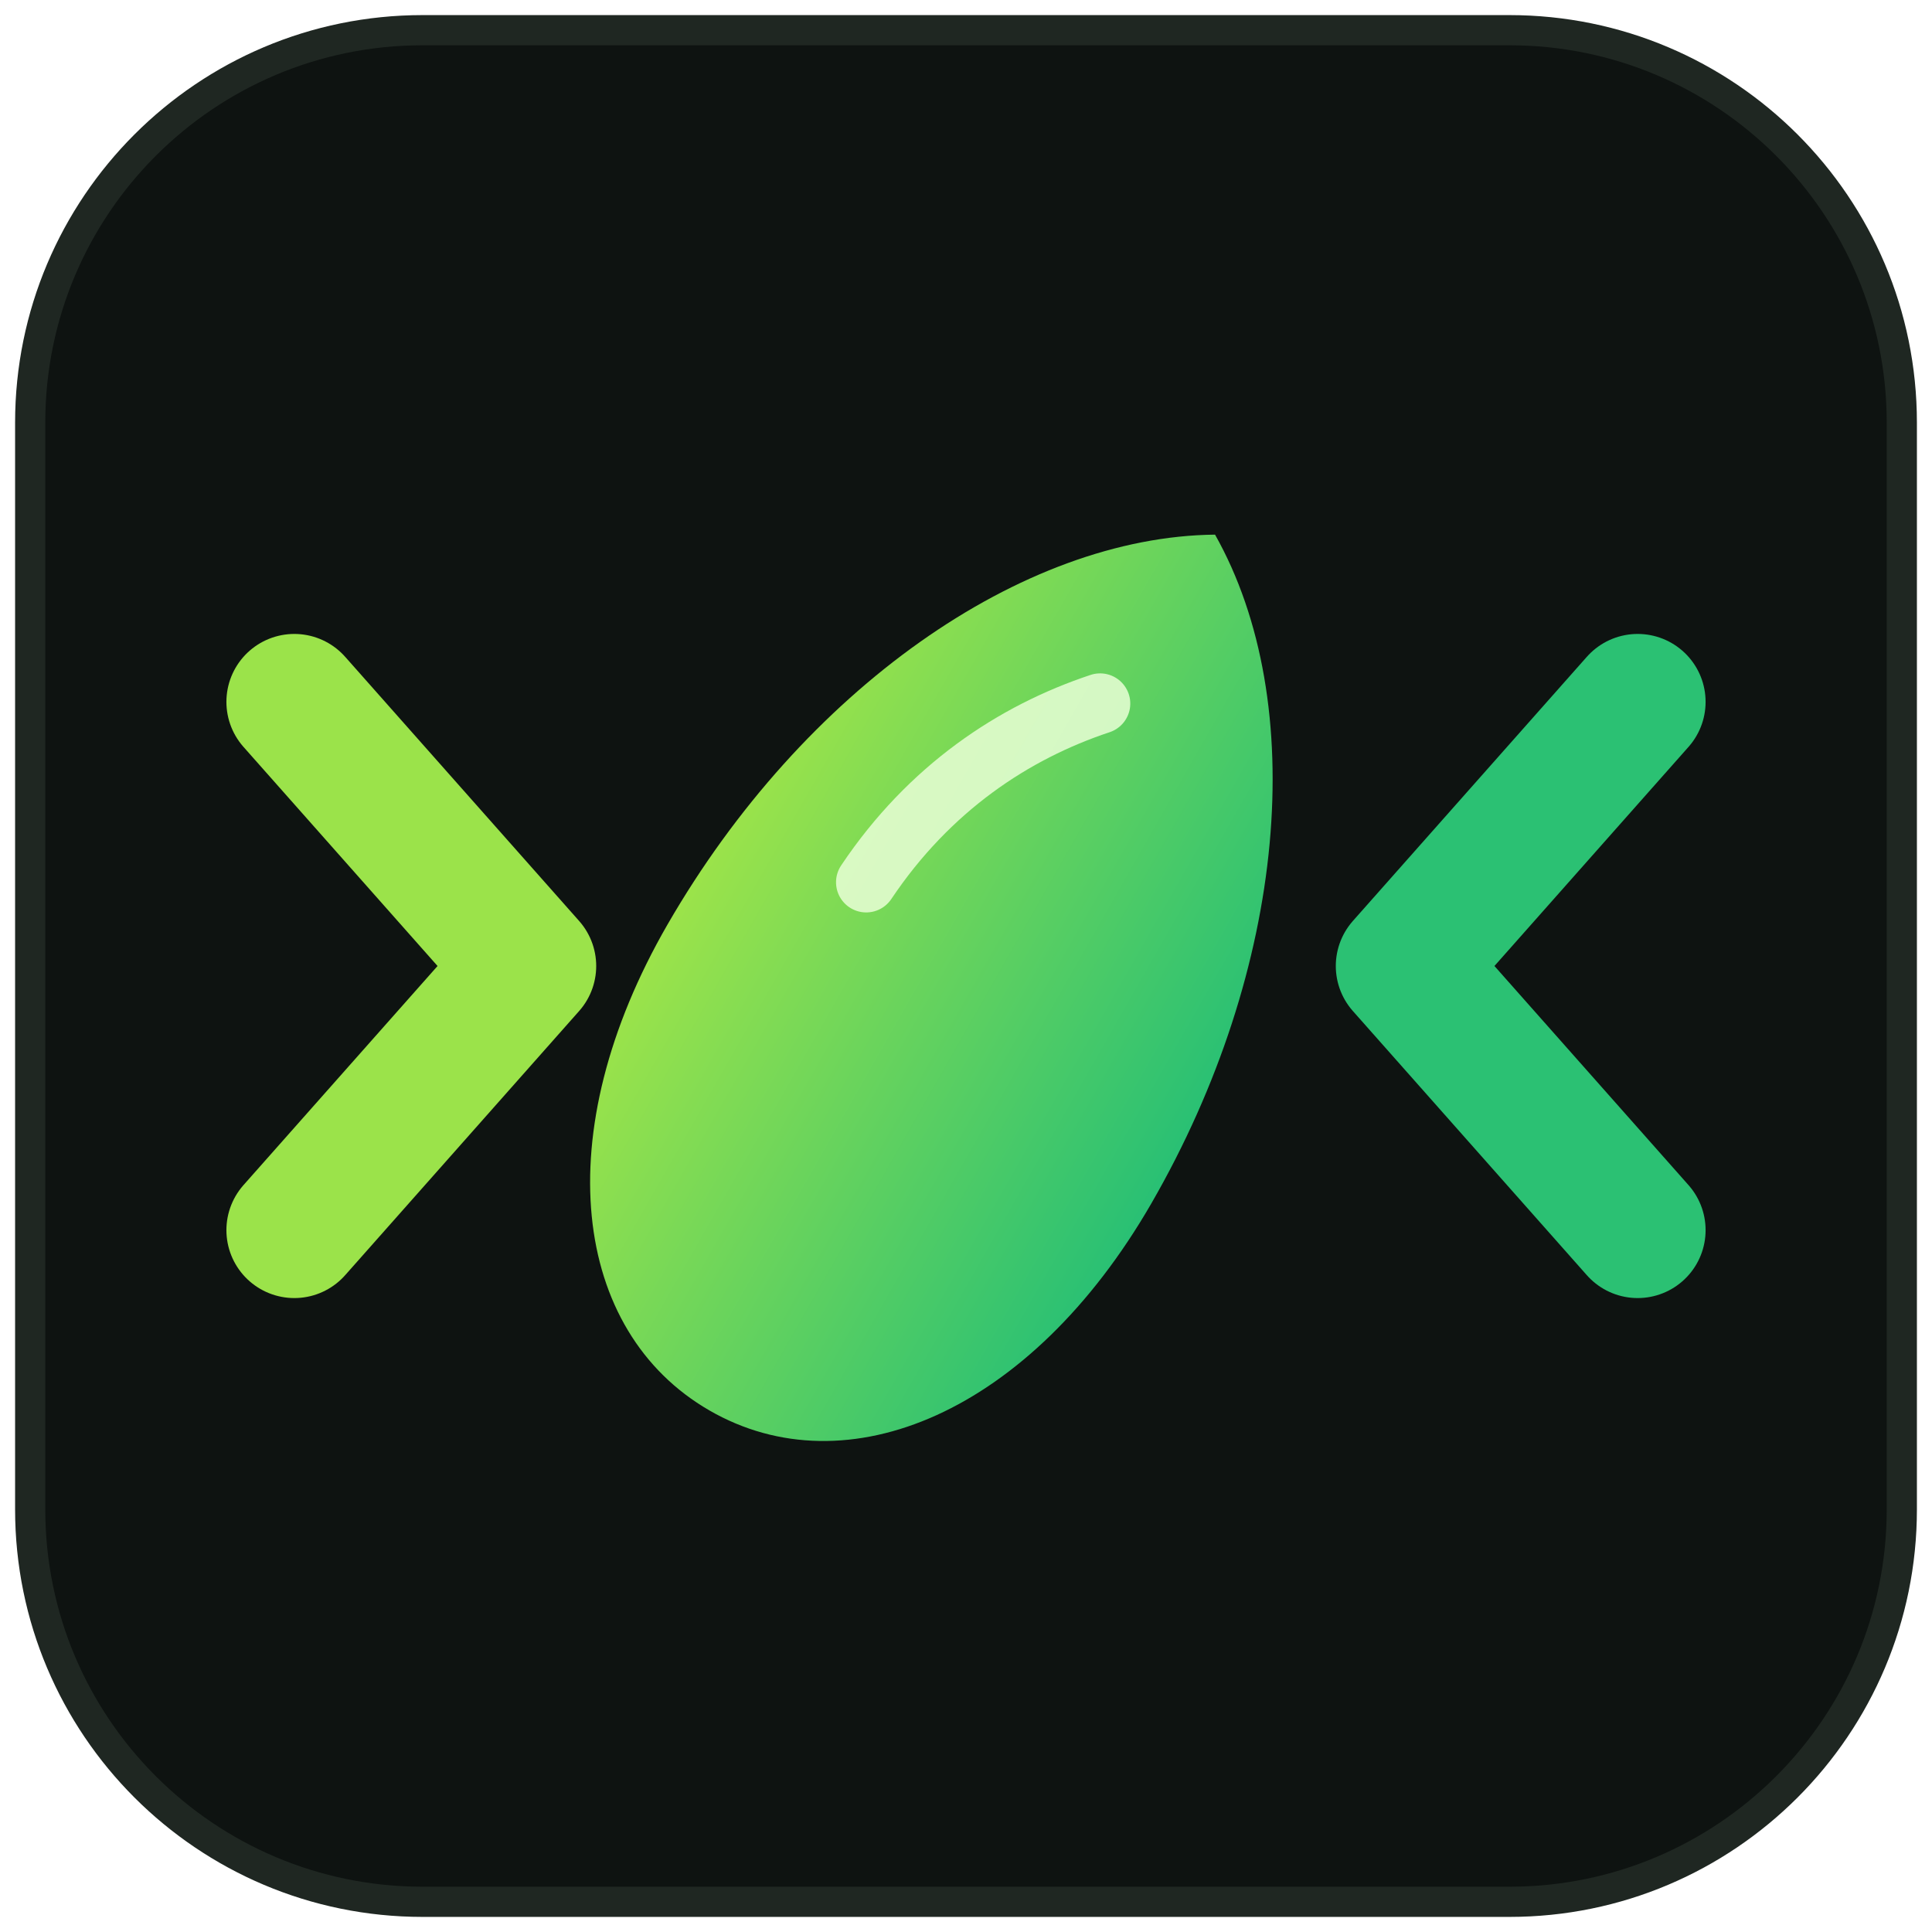
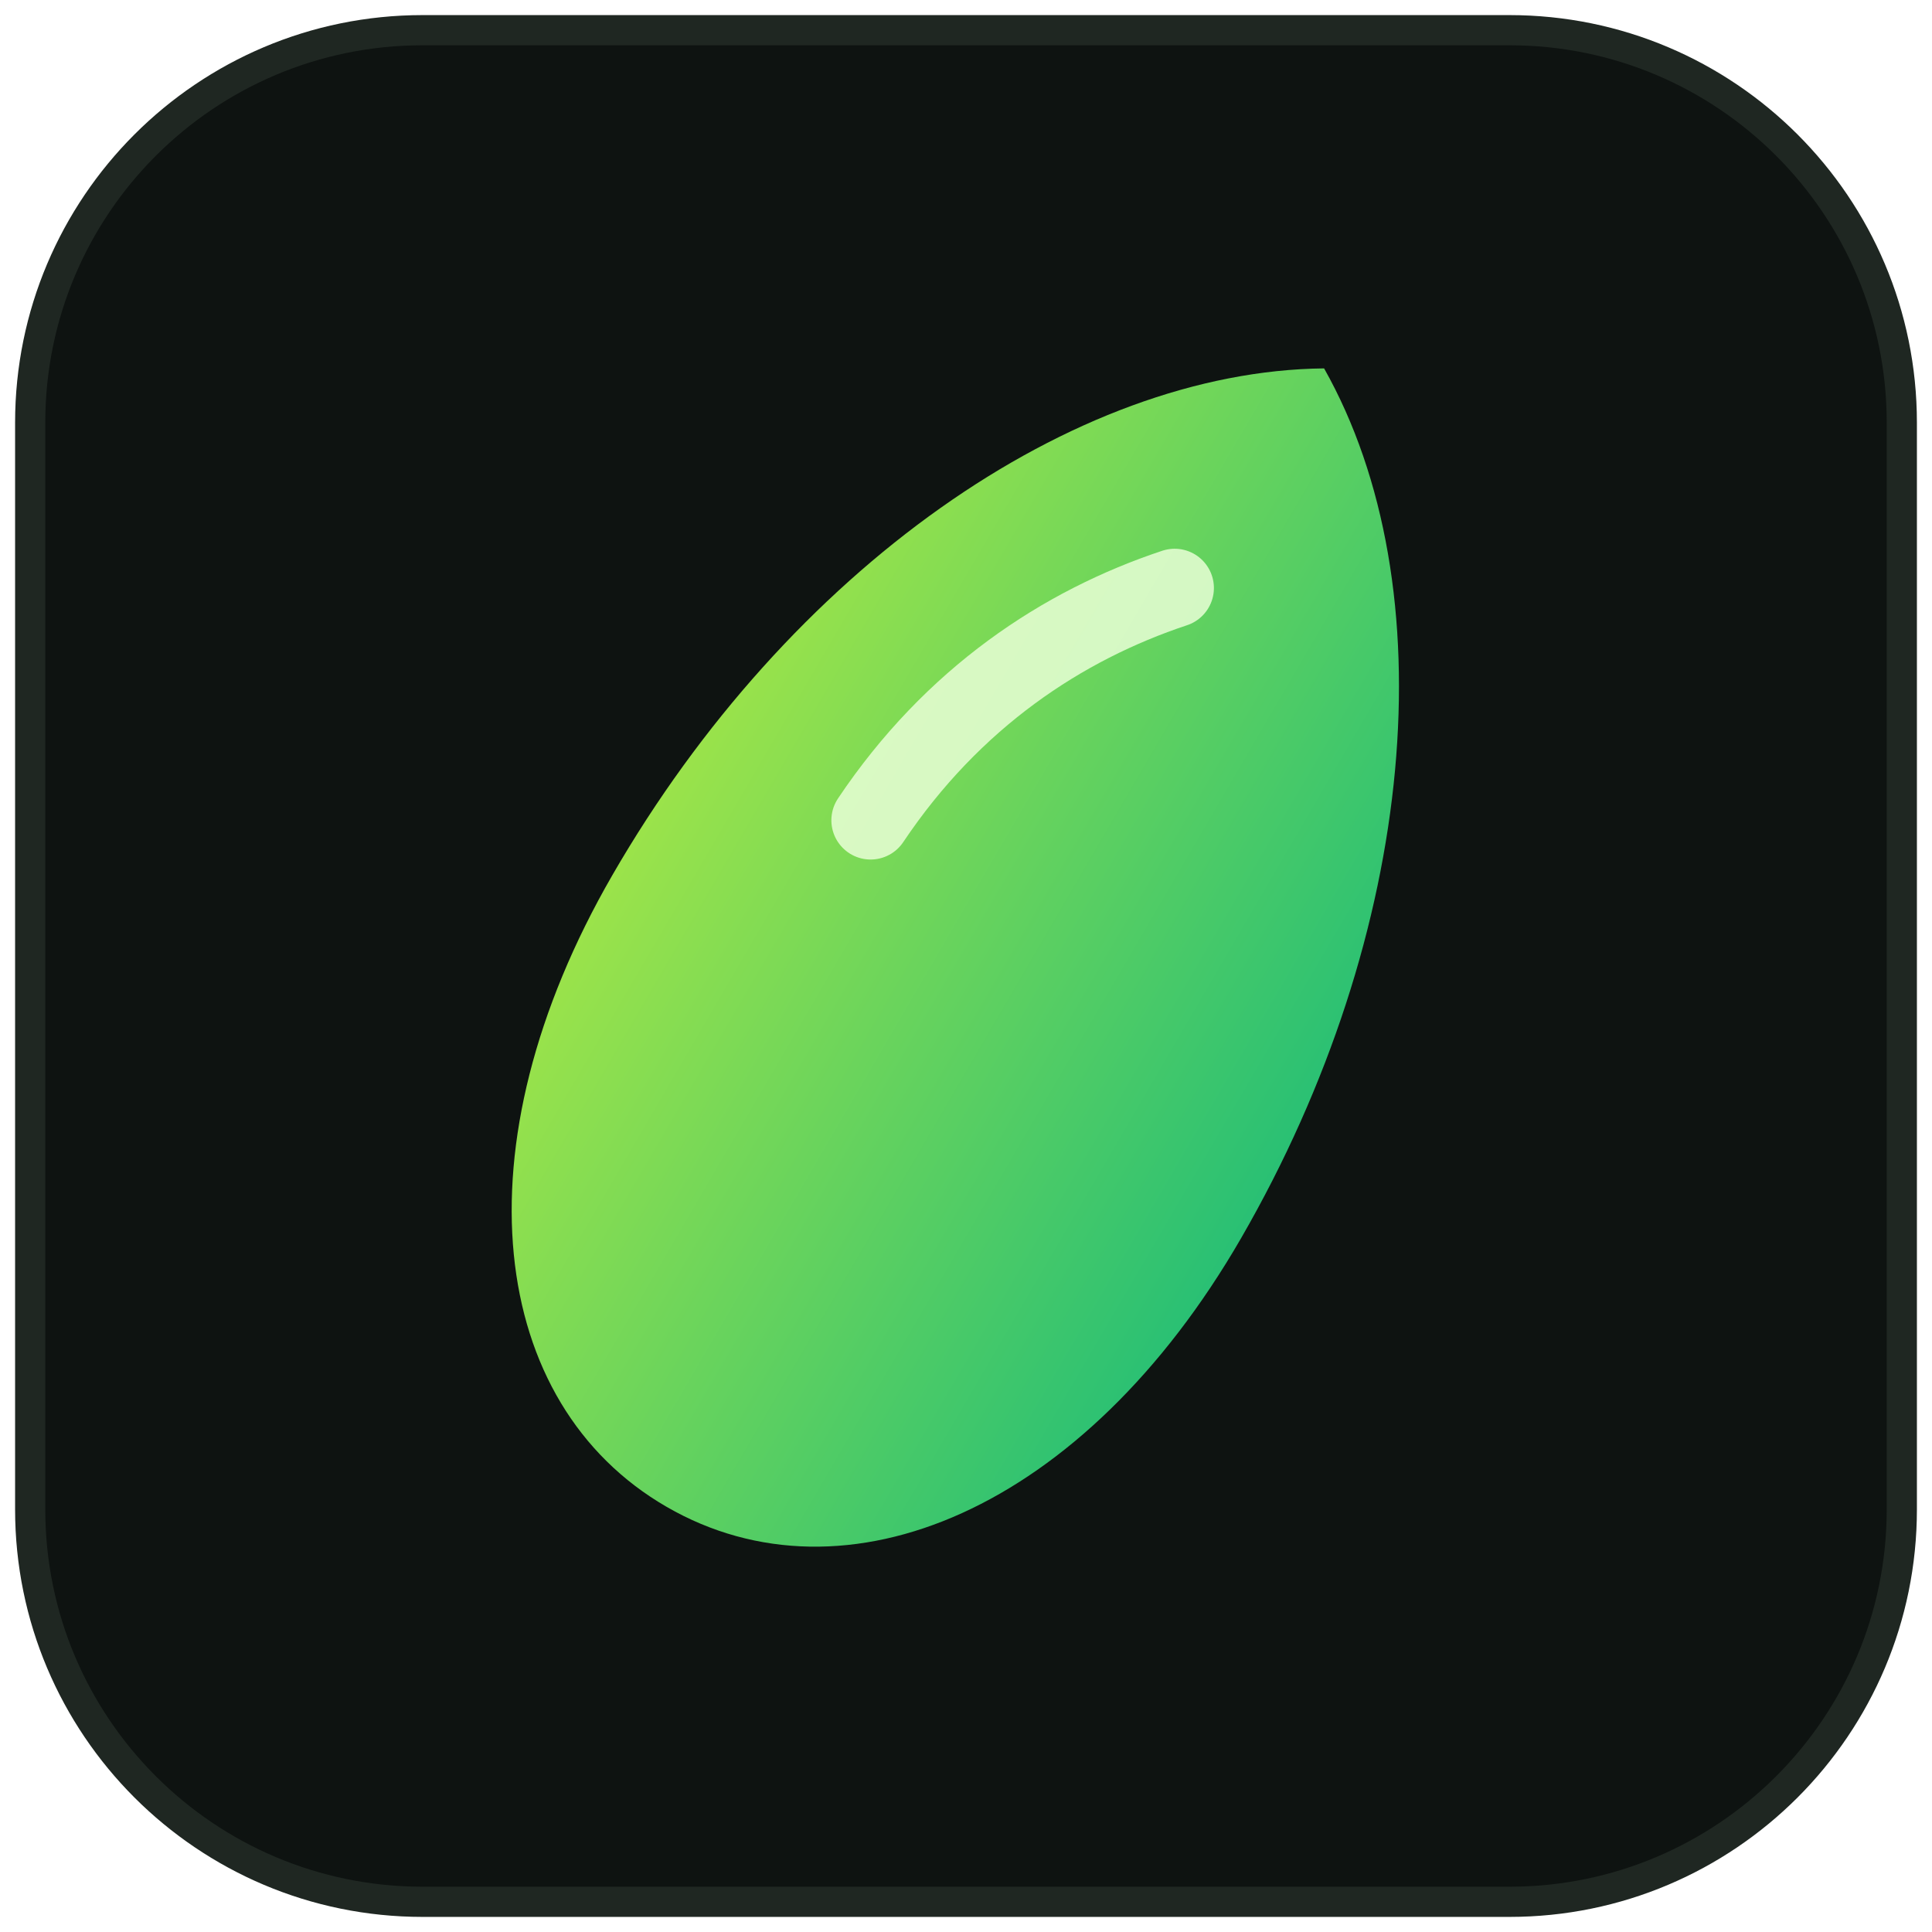
<svg xmlns="http://www.w3.org/2000/svg" viewBox="0 0 512 512" width="512" height="512">
  <defs>
    <linearGradient id="sp-g" x1="0" y1="0" x2="1" y2="0">
      <stop offset="0" stop-color="#9BE34A" />
      <stop offset="1" stop-color="#29C074" />
    </linearGradient>
  </defs>
  <rect x="8" y="8" width="496" height="496" rx="104" fill="#0E1311" stroke="#1F2722" stroke-width="8" />
-   <polyline points="78,186 140,256 78,326" fill="none" stroke="#9BE34A" stroke-width="36" stroke-linecap="round" stroke-linejoin="round" />
-   <polyline points="434,186 372,256 434,326" fill="none" stroke="#2BC173" stroke-width="36" stroke-linecap="round" stroke-linejoin="round" />
-   <g transform="rotate(30 256 256)">
+   <g transform="translate(256 262) scale(1.3) rotate(30) translate(-256 -270)">
    <path d="M256 124 C300 150 330 214 330 286 C330 350 298 392 256 392 C214 392 182 350 182 286 C182 214 212 150 256 124 Z" fill="url(#sp-g)" />
    <path d="M222 250 C224 220 236 196 252 178" fill="none" stroke="#E9FFD6" stroke-width="16" stroke-linecap="round" opacity=".85" />
  </g>
</svg>
